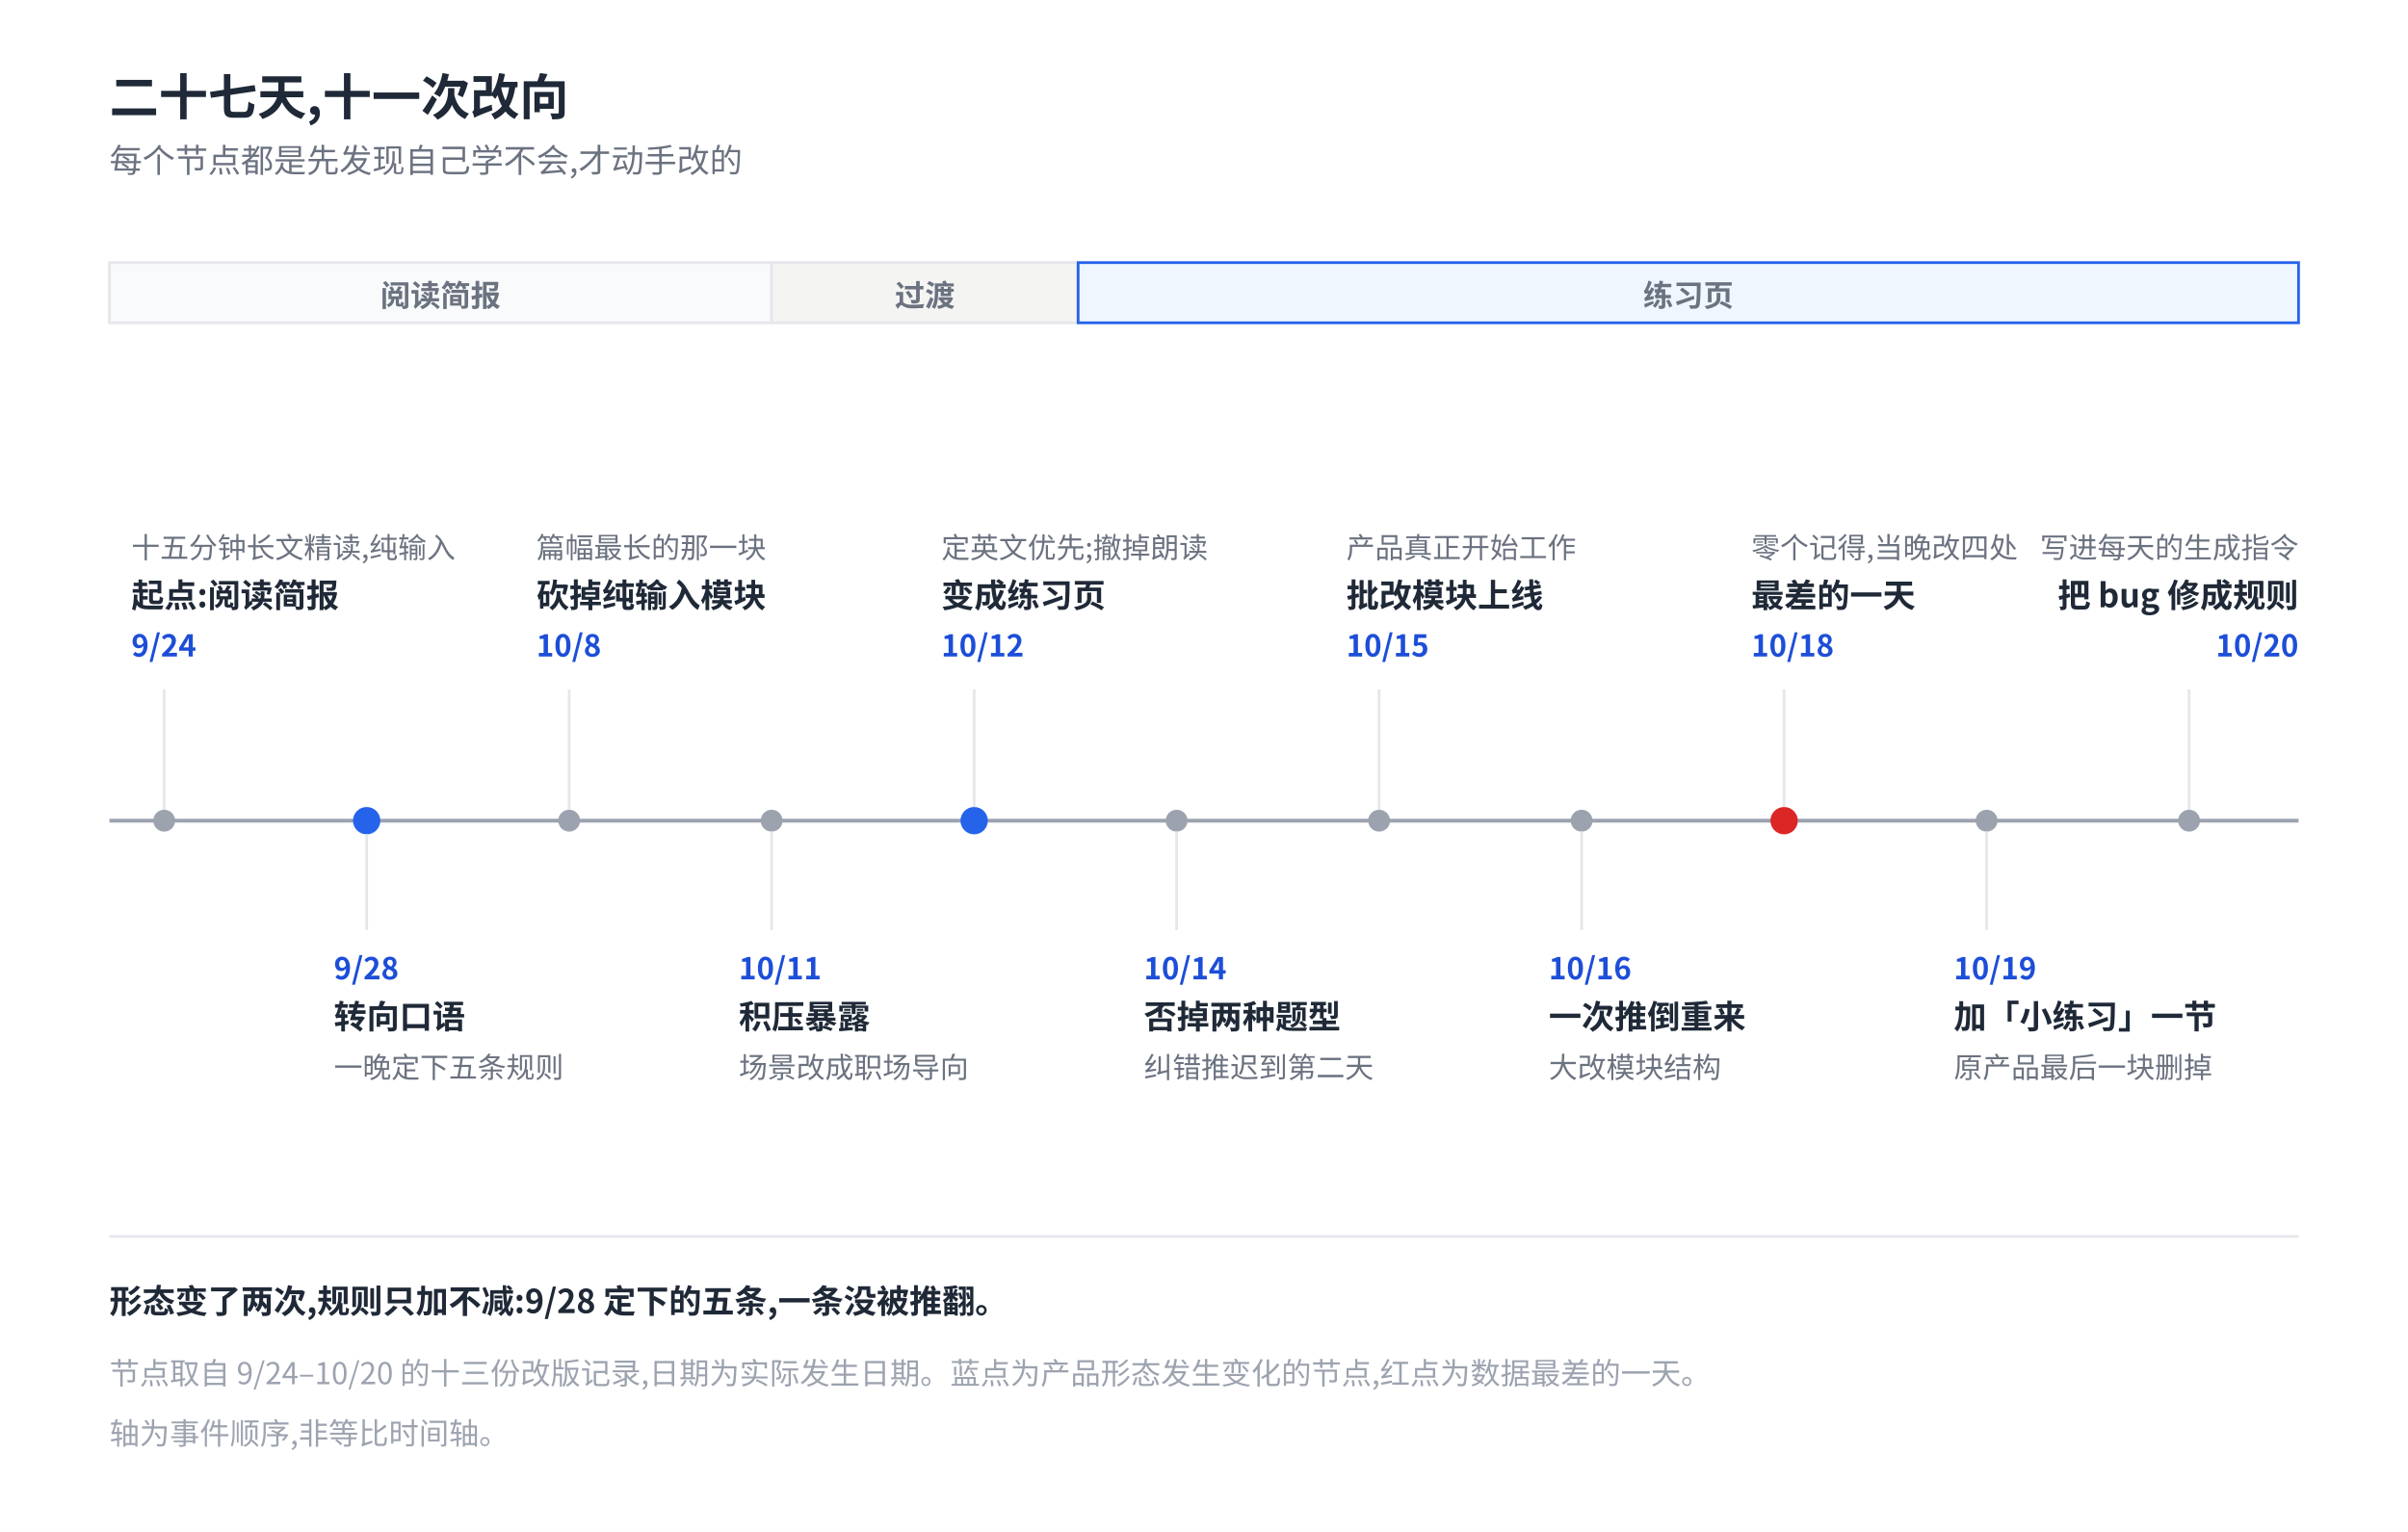
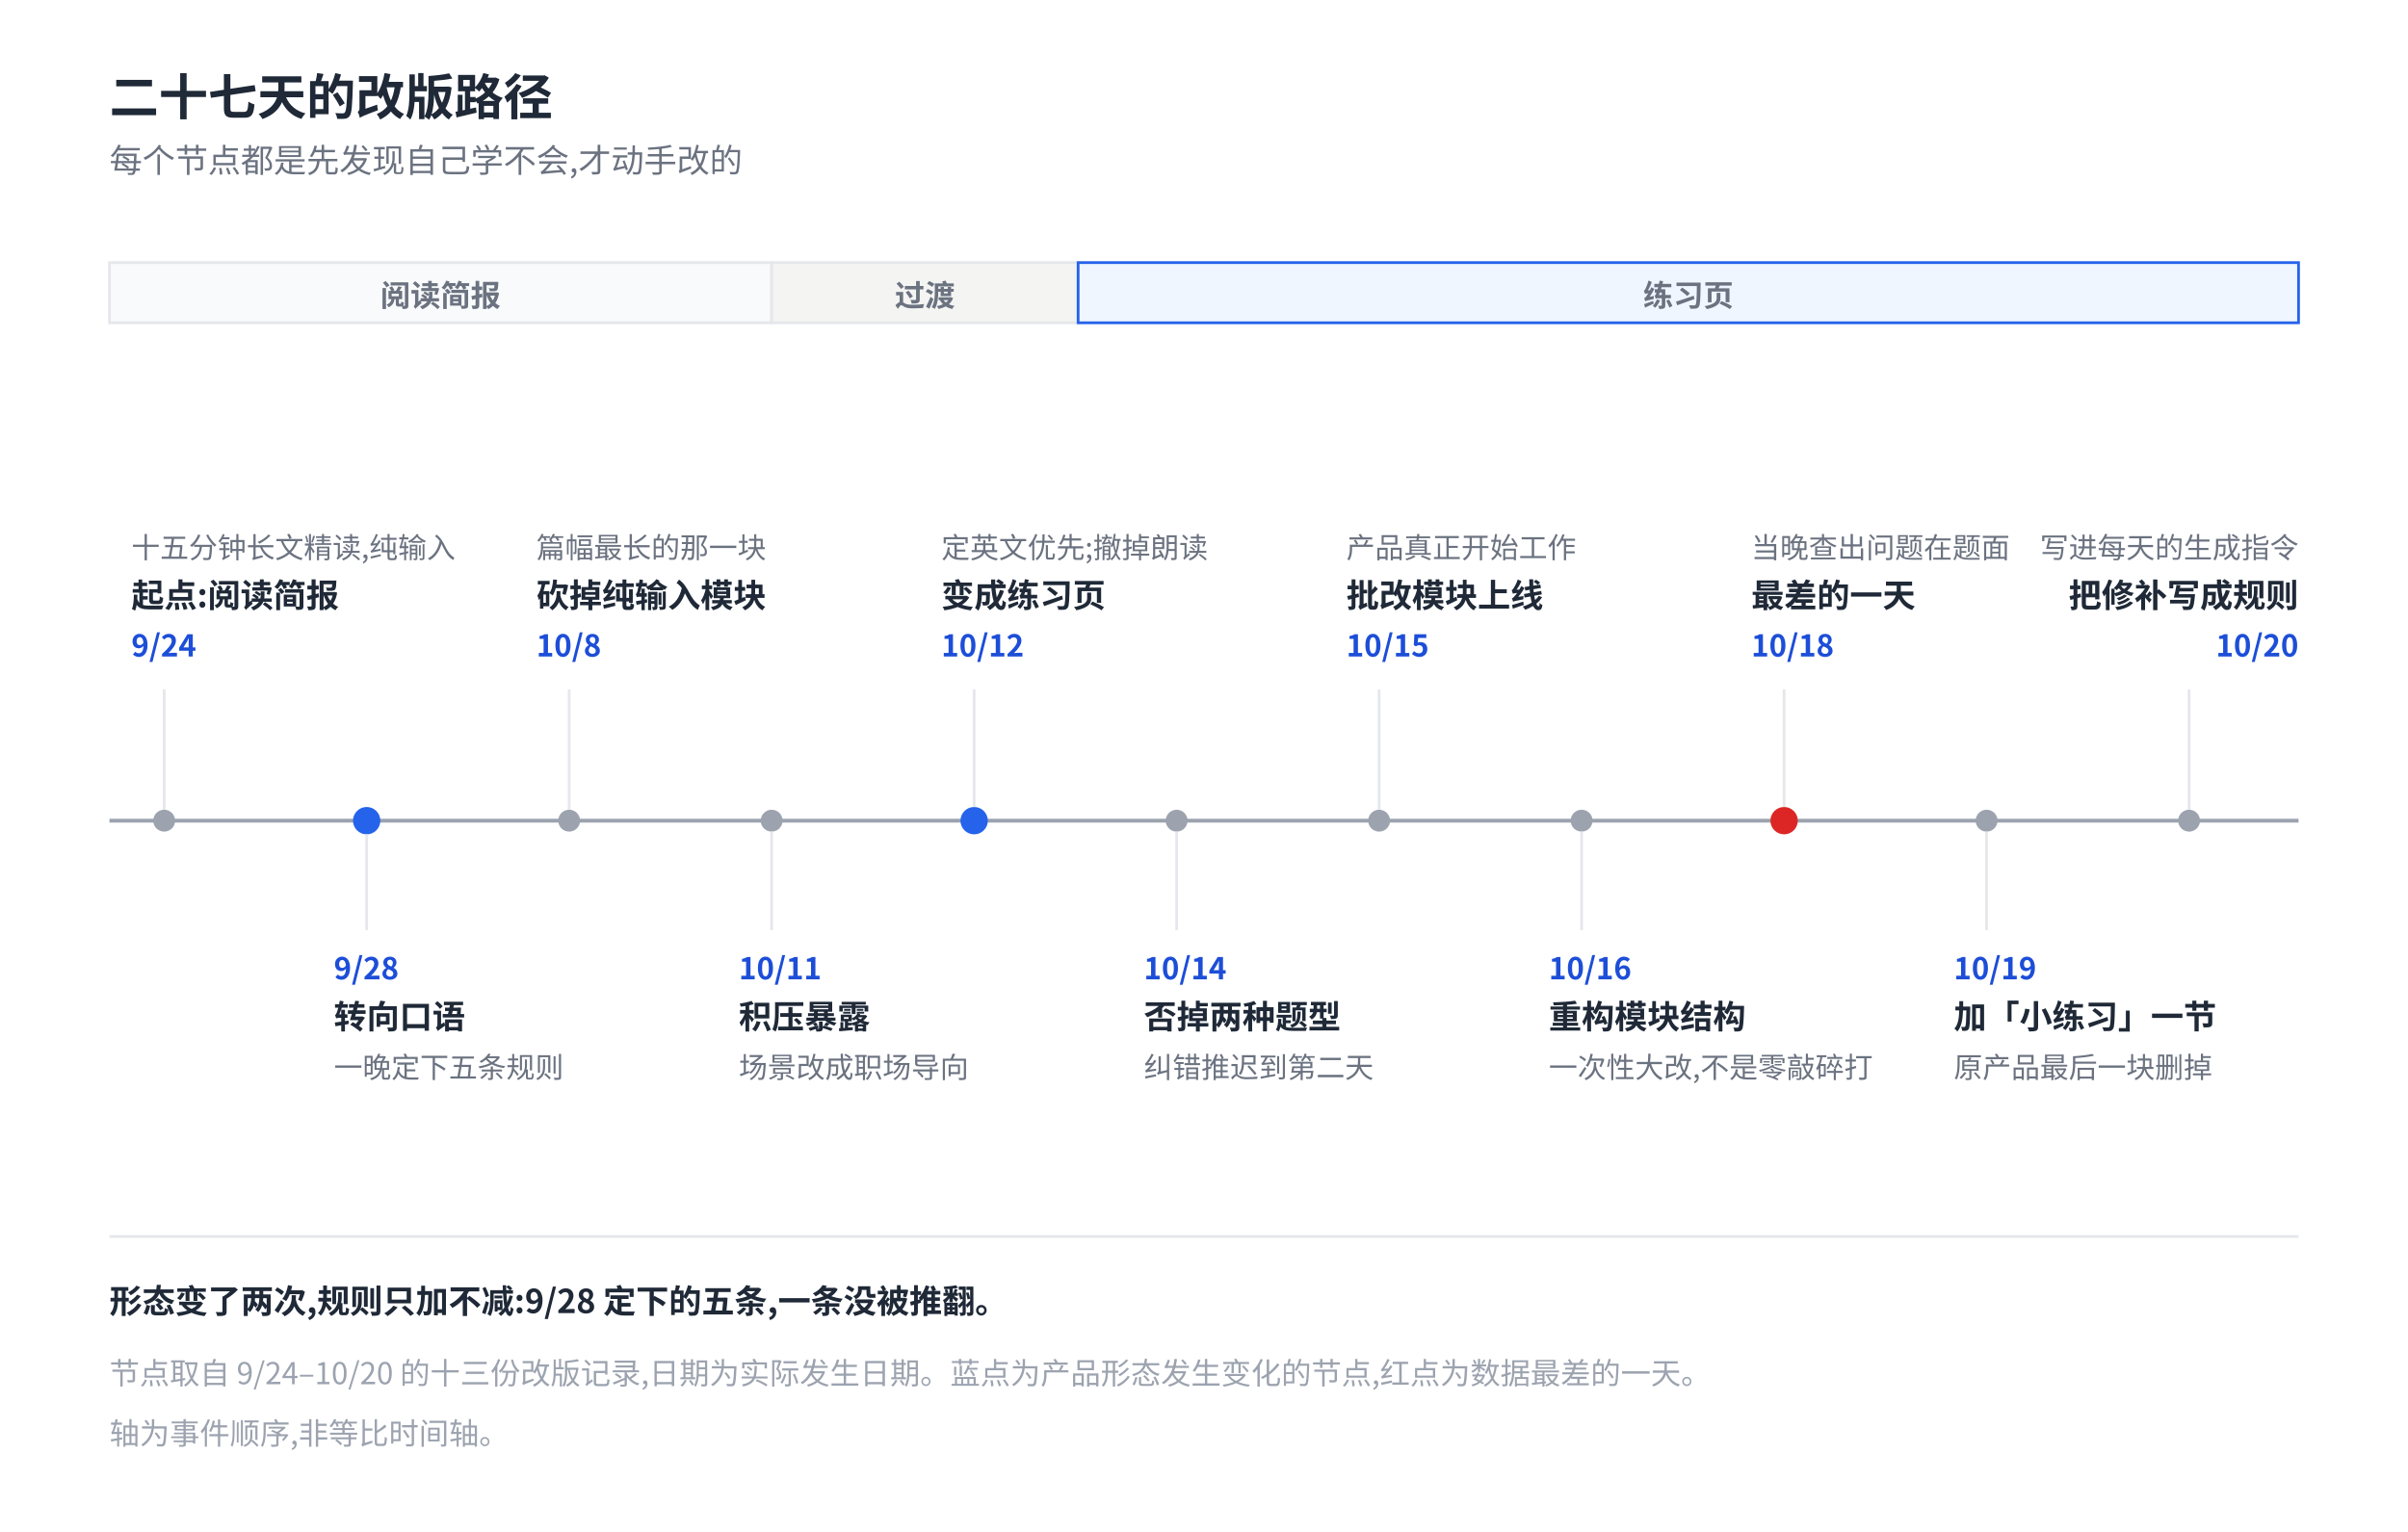
<svg xmlns="http://www.w3.org/2000/svg" viewBox="0 0 880 560" font-family="PingFang SC, Noto Sans CJK SC, Microsoft YaHei, sans-serif">
  <style>
    .title{font-size:18px;font-weight:700;fill:#1f2937}
    .sub{font-size:12px;fill:#6b7280}
    .band{font-size:11px;font-weight:700;fill:#6b7280}
    .dt{font-size:11px;font-weight:700;fill:#1d4ed8}
    .nt{font-size:12px;font-weight:700;fill:#1f2937}
    .nd{font-size:10.5px;fill:#6b7280}
    .fs{font-size:11px;fill:#9ca3af}
    .key{font-size:12px;font-weight:700;fill:#1f2937}
  </style>
  <rect width="880" height="560" fill="#ffffff" />
-   <text x="40" y="42" class="title">二十七天,十一次改向</text>
+   <text x="40" y="42" class="title">二十七天的改版路径</text>
  <text x="40" y="63" class="sub">每个节点都是先发现自己学不会,才动手改的</text>
  <rect x="40" y="96" width="242" height="22" fill="#f9fafb" stroke="#e5e7eb" />
  <text x="161" y="112" class="band" text-anchor="middle">阅读简报</text>
  <rect x="282" y="96" width="112" height="22" fill="#f4f4f2" stroke="#e5e7eb" />
  <text x="338" y="112" class="band" text-anchor="middle">过渡</text>
  <rect x="394" y="96" width="446" height="22" fill="#eff6ff" stroke="#2563eb" />
  <text x="617" y="112" class="band" text-anchor="middle">练习页</text>
  <line x1="40" y1="300" x2="840" y2="300" stroke="#9ca3af" stroke-width="1.4" />
  <g>
    <circle cx="60" cy="300" r="4" fill="#9ca3af" />
    <line x1="60" y1="296" x2="60" y2="252" stroke="#e5e7eb" />
    <text x="48" y="240" class="dt">9/24</text>
    <text x="48" y="222" class="nt">起点:阅读简报</text>
    <text x="48" y="204" class="nd">十五分钟长文精读,纯输入</text>
  </g>
  <g>
    <circle cx="208" cy="300" r="4" fill="#9ca3af" />
    <line x1="208" y1="296" x2="208" y2="252" stroke="#e5e7eb" />
    <text x="196" y="240" class="dt">10/8</text>
    <text x="196" y="222" class="nt">砍掉纯输入模块</text>
    <text x="196" y="204" class="nd">篇幅最长的那一块</text>
  </g>
  <g>
    <circle cx="356" cy="300" r="5" fill="#2563eb" />
    <line x1="356" y1="295" x2="356" y2="252" stroke="#e5e7eb" />
    <text x="344" y="240" class="dt">10/12</text>
    <text x="344" y="222" class="nt">变成练习页</text>
    <text x="344" y="204" class="nd">定英文优先;撤掉朗读</text>
  </g>
  <g>
    <circle cx="504" cy="300" r="4" fill="#9ca3af" />
    <line x1="504" y1="296" x2="504" y2="252" stroke="#e5e7eb" />
    <text x="492" y="240" class="dt">10/15</text>
    <text x="492" y="222" class="nt">批改模块上线</text>
    <text x="492" y="204" class="nd">产品真正开始工作</text>
  </g>
  <g>
    <circle cx="652" cy="300" r="5" fill="#dc2626" />
    <line x1="652" y1="295" x2="652" y2="252" stroke="#e5e7eb" />
    <text x="640" y="240" class="dt">10/18</text>
    <text x="640" y="222" class="nt">最差的一天</text>
-     <text x="640" y="204" class="nd">零个记得,当晚改四处</text>
+     <text x="640" y="204" class="nd">当晚查出问题在题面</text>
  </g>
  <g>
    <circle cx="800" cy="300" r="4" fill="#9ca3af" />
    <line x1="800" y1="296" x2="800" y2="252" stroke="#e5e7eb" />
    <text x="840" y="240" class="dt" text-anchor="end">10/20</text>
-     <text x="840" y="222" class="nt" text-anchor="end">把 bug 修成规则</text>
+     <text x="840" y="222" class="nt" text-anchor="end">把修补写成规则</text>
    <text x="840" y="204" class="nd" text-anchor="end">写进每天的生成指令</text>
  </g>
  <g>
    <circle cx="134" cy="300" r="5" fill="#2563eb" />
    <line x1="134" y1="305" x2="134" y2="340" stroke="#e5e7eb" />
    <text x="122" y="358" class="dt">9/28</text>
    <text x="122" y="376" class="nt">转向口语</text>
    <text x="122" y="394" class="nd">一晚定下五条规则</text>
  </g>
  <g>
    <circle cx="282" cy="300" r="4" fill="#9ca3af" />
    <line x1="282" y1="304" x2="282" y2="340" stroke="#e5e7eb" />
    <text x="270" y="358" class="dt">10/11</text>
    <text x="270" y="376" class="nt">积压暴露</text>
    <text x="270" y="394" class="nd">场景改成职场导向</text>
  </g>
  <g>
    <circle cx="430" cy="300" r="4" fill="#9ca3af" />
    <line x1="430" y1="304" x2="430" y2="340" stroke="#e5e7eb" />
    <text x="418" y="358" class="dt">10/14</text>
    <text x="418" y="376" class="nt">否掉两种题型</text>
    <text x="418" y="394" class="nd">纠错推迟到第二天</text>
  </g>
  <g>
    <circle cx="578" cy="300" r="4" fill="#9ca3af" />
    <line x1="578" y1="304" x2="578" y2="340" stroke="#e5e7eb" />
    <text x="566" y="358" class="dt">10/16</text>
-     <text x="566" y="376" class="nt">一次推倒重来</text>
-     <text x="566" y="394" class="nd">大改模块结构</text>
+     <text x="566" y="376" class="nt">重构模块结构</text>
+     <text x="566" y="394" class="nd">一次性大改,不是零敲碎打</text>
  </g>
  <g>
    <circle cx="726" cy="300" r="4" fill="#9ca3af" />
    <line x1="726" y1="304" x2="726" y2="340" stroke="#e5e7eb" />
    <text x="714" y="358" class="dt">10/19</text>
    <text x="714" y="376" class="nt">加「小练习」一节</text>
    <text x="714" y="394" class="nd">原产品最后一块删掉</text>
  </g>
  <line x1="40" y1="452" x2="840" y2="452" stroke="#e5e7eb" />
  <text x="40" y="480" class="key">形态变了两次,规则只加不减:9/28 定下的五条,一条没被推翻。</text>
  <text x="40" y="506" class="fs">节点取自 9/24–10/20 的十三份改版记录,日期为实际发生日期。蓝点为产品形态发生变化的节点,红点为数据最差的一天。</text>
  <text x="40" y="528" class="fs">轴为事件顺序,非等比时间轴。</text>
</svg>
